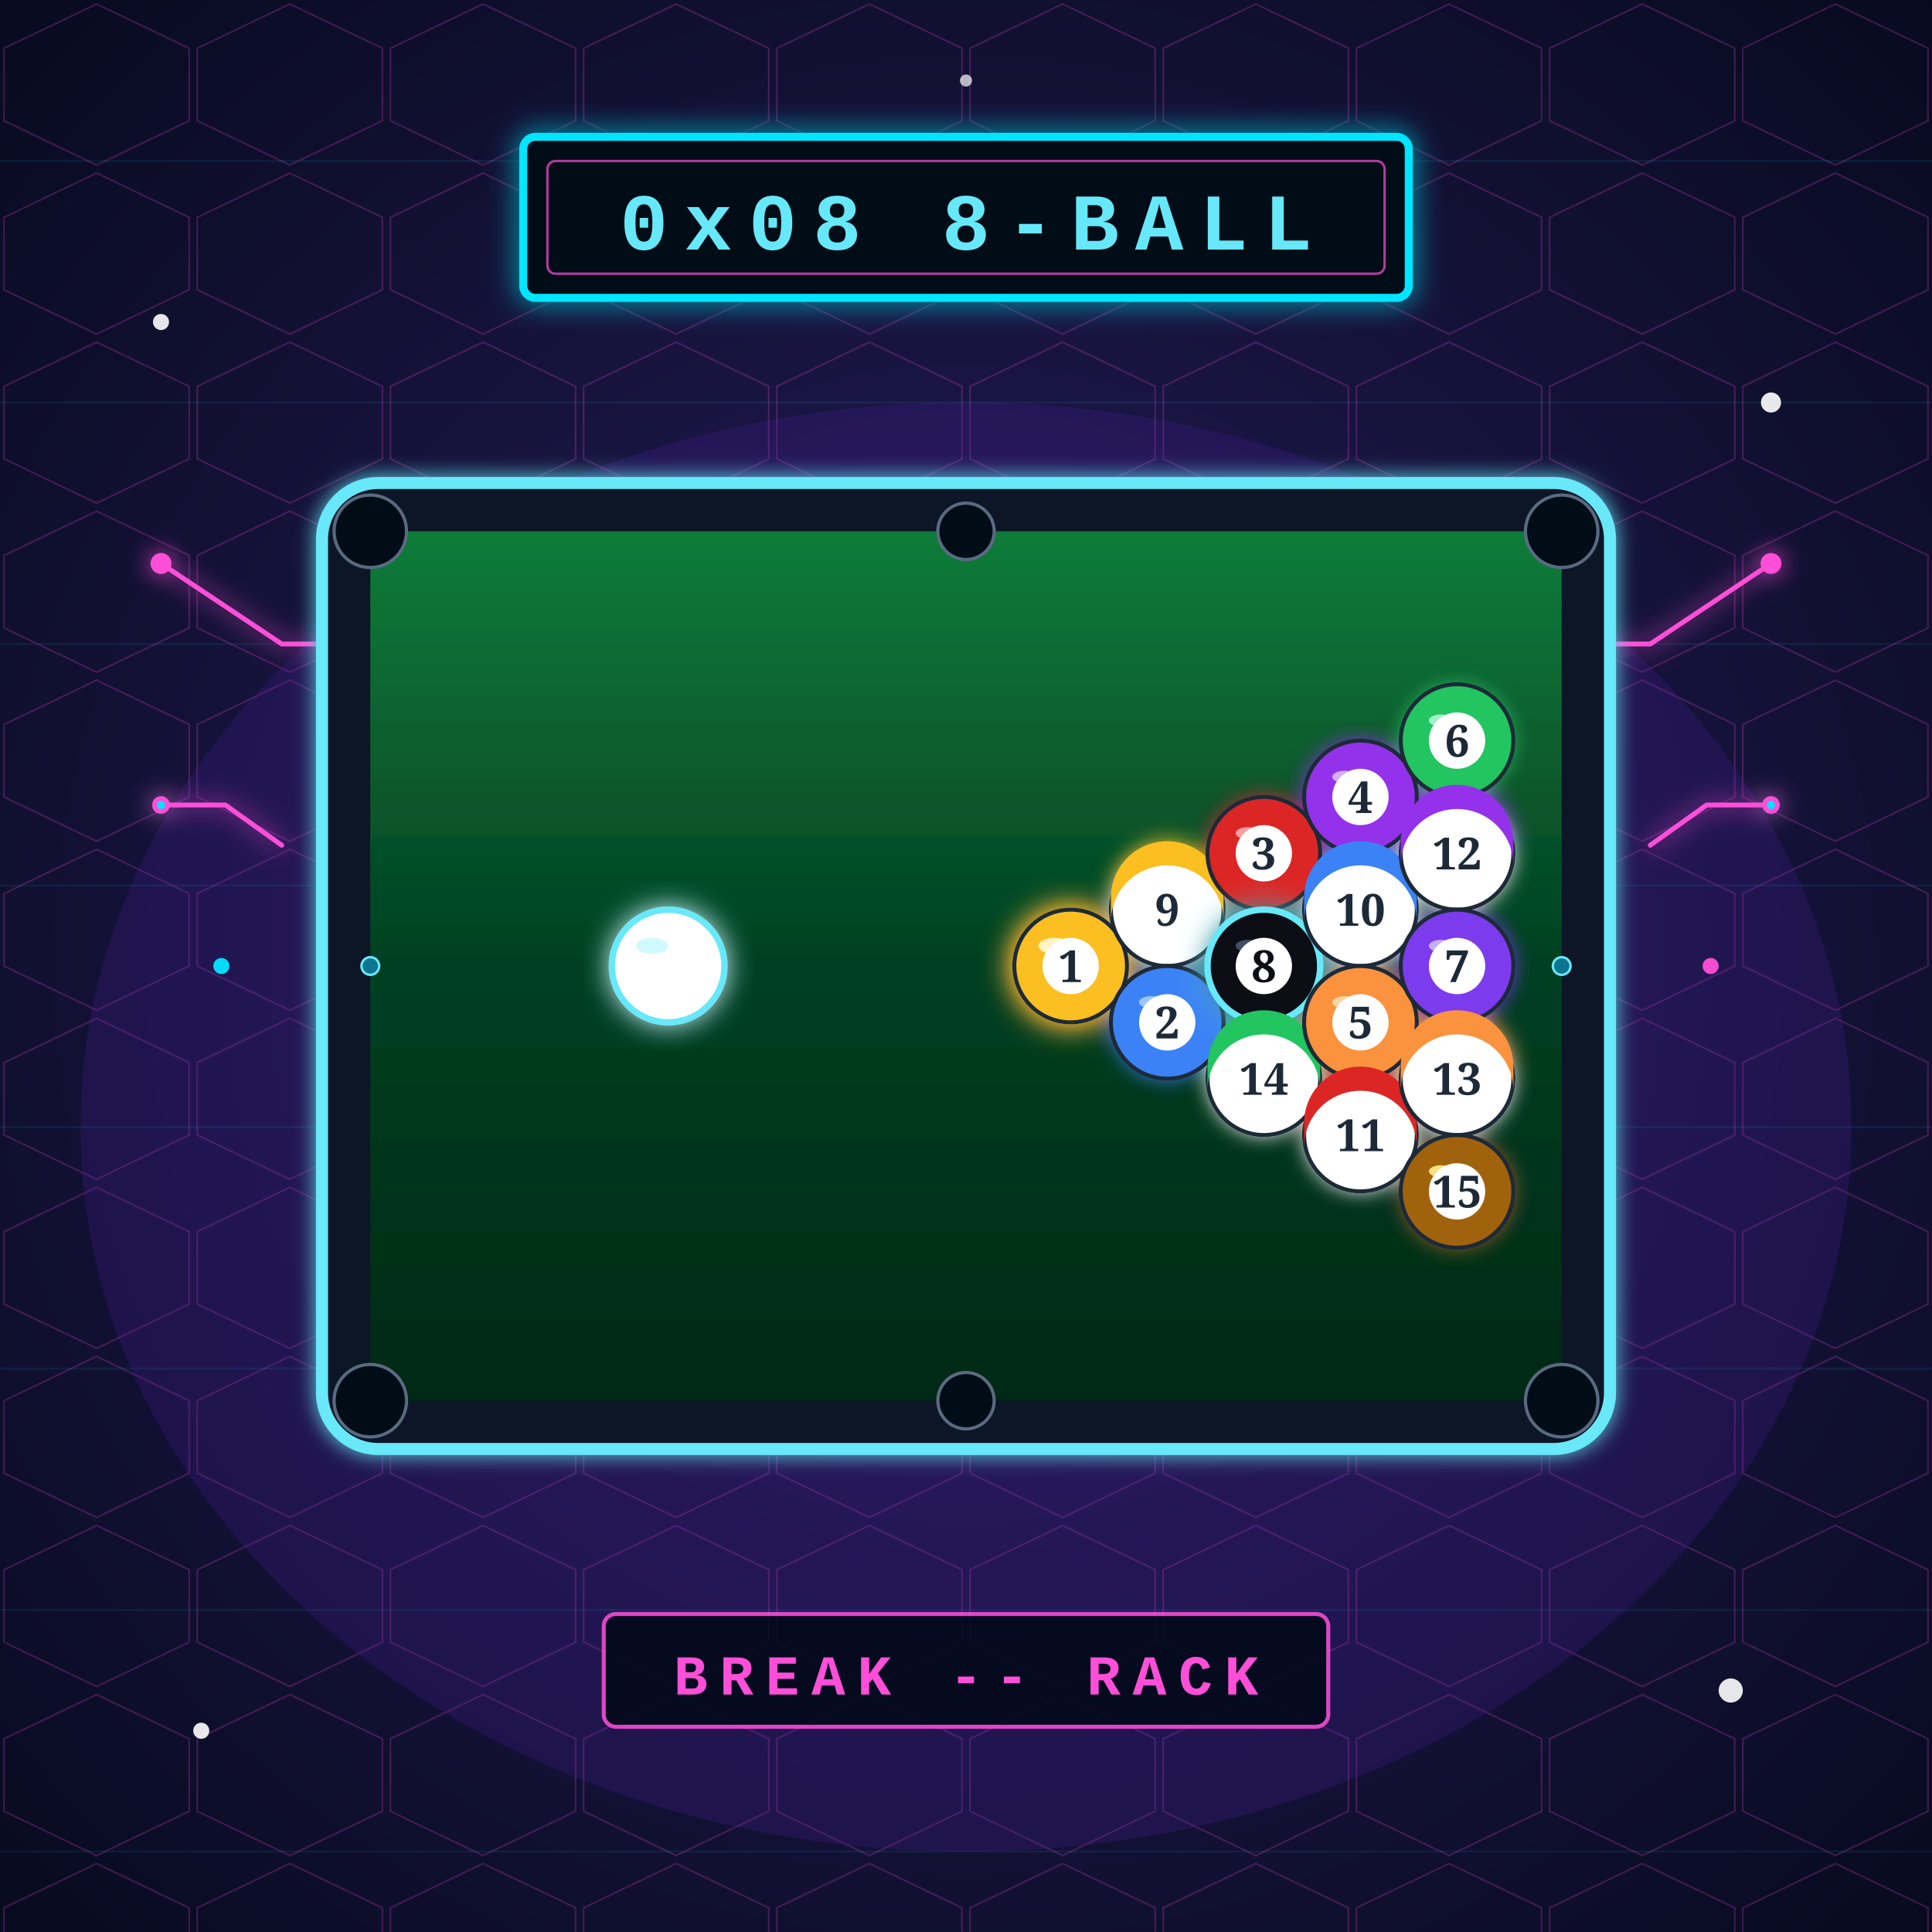
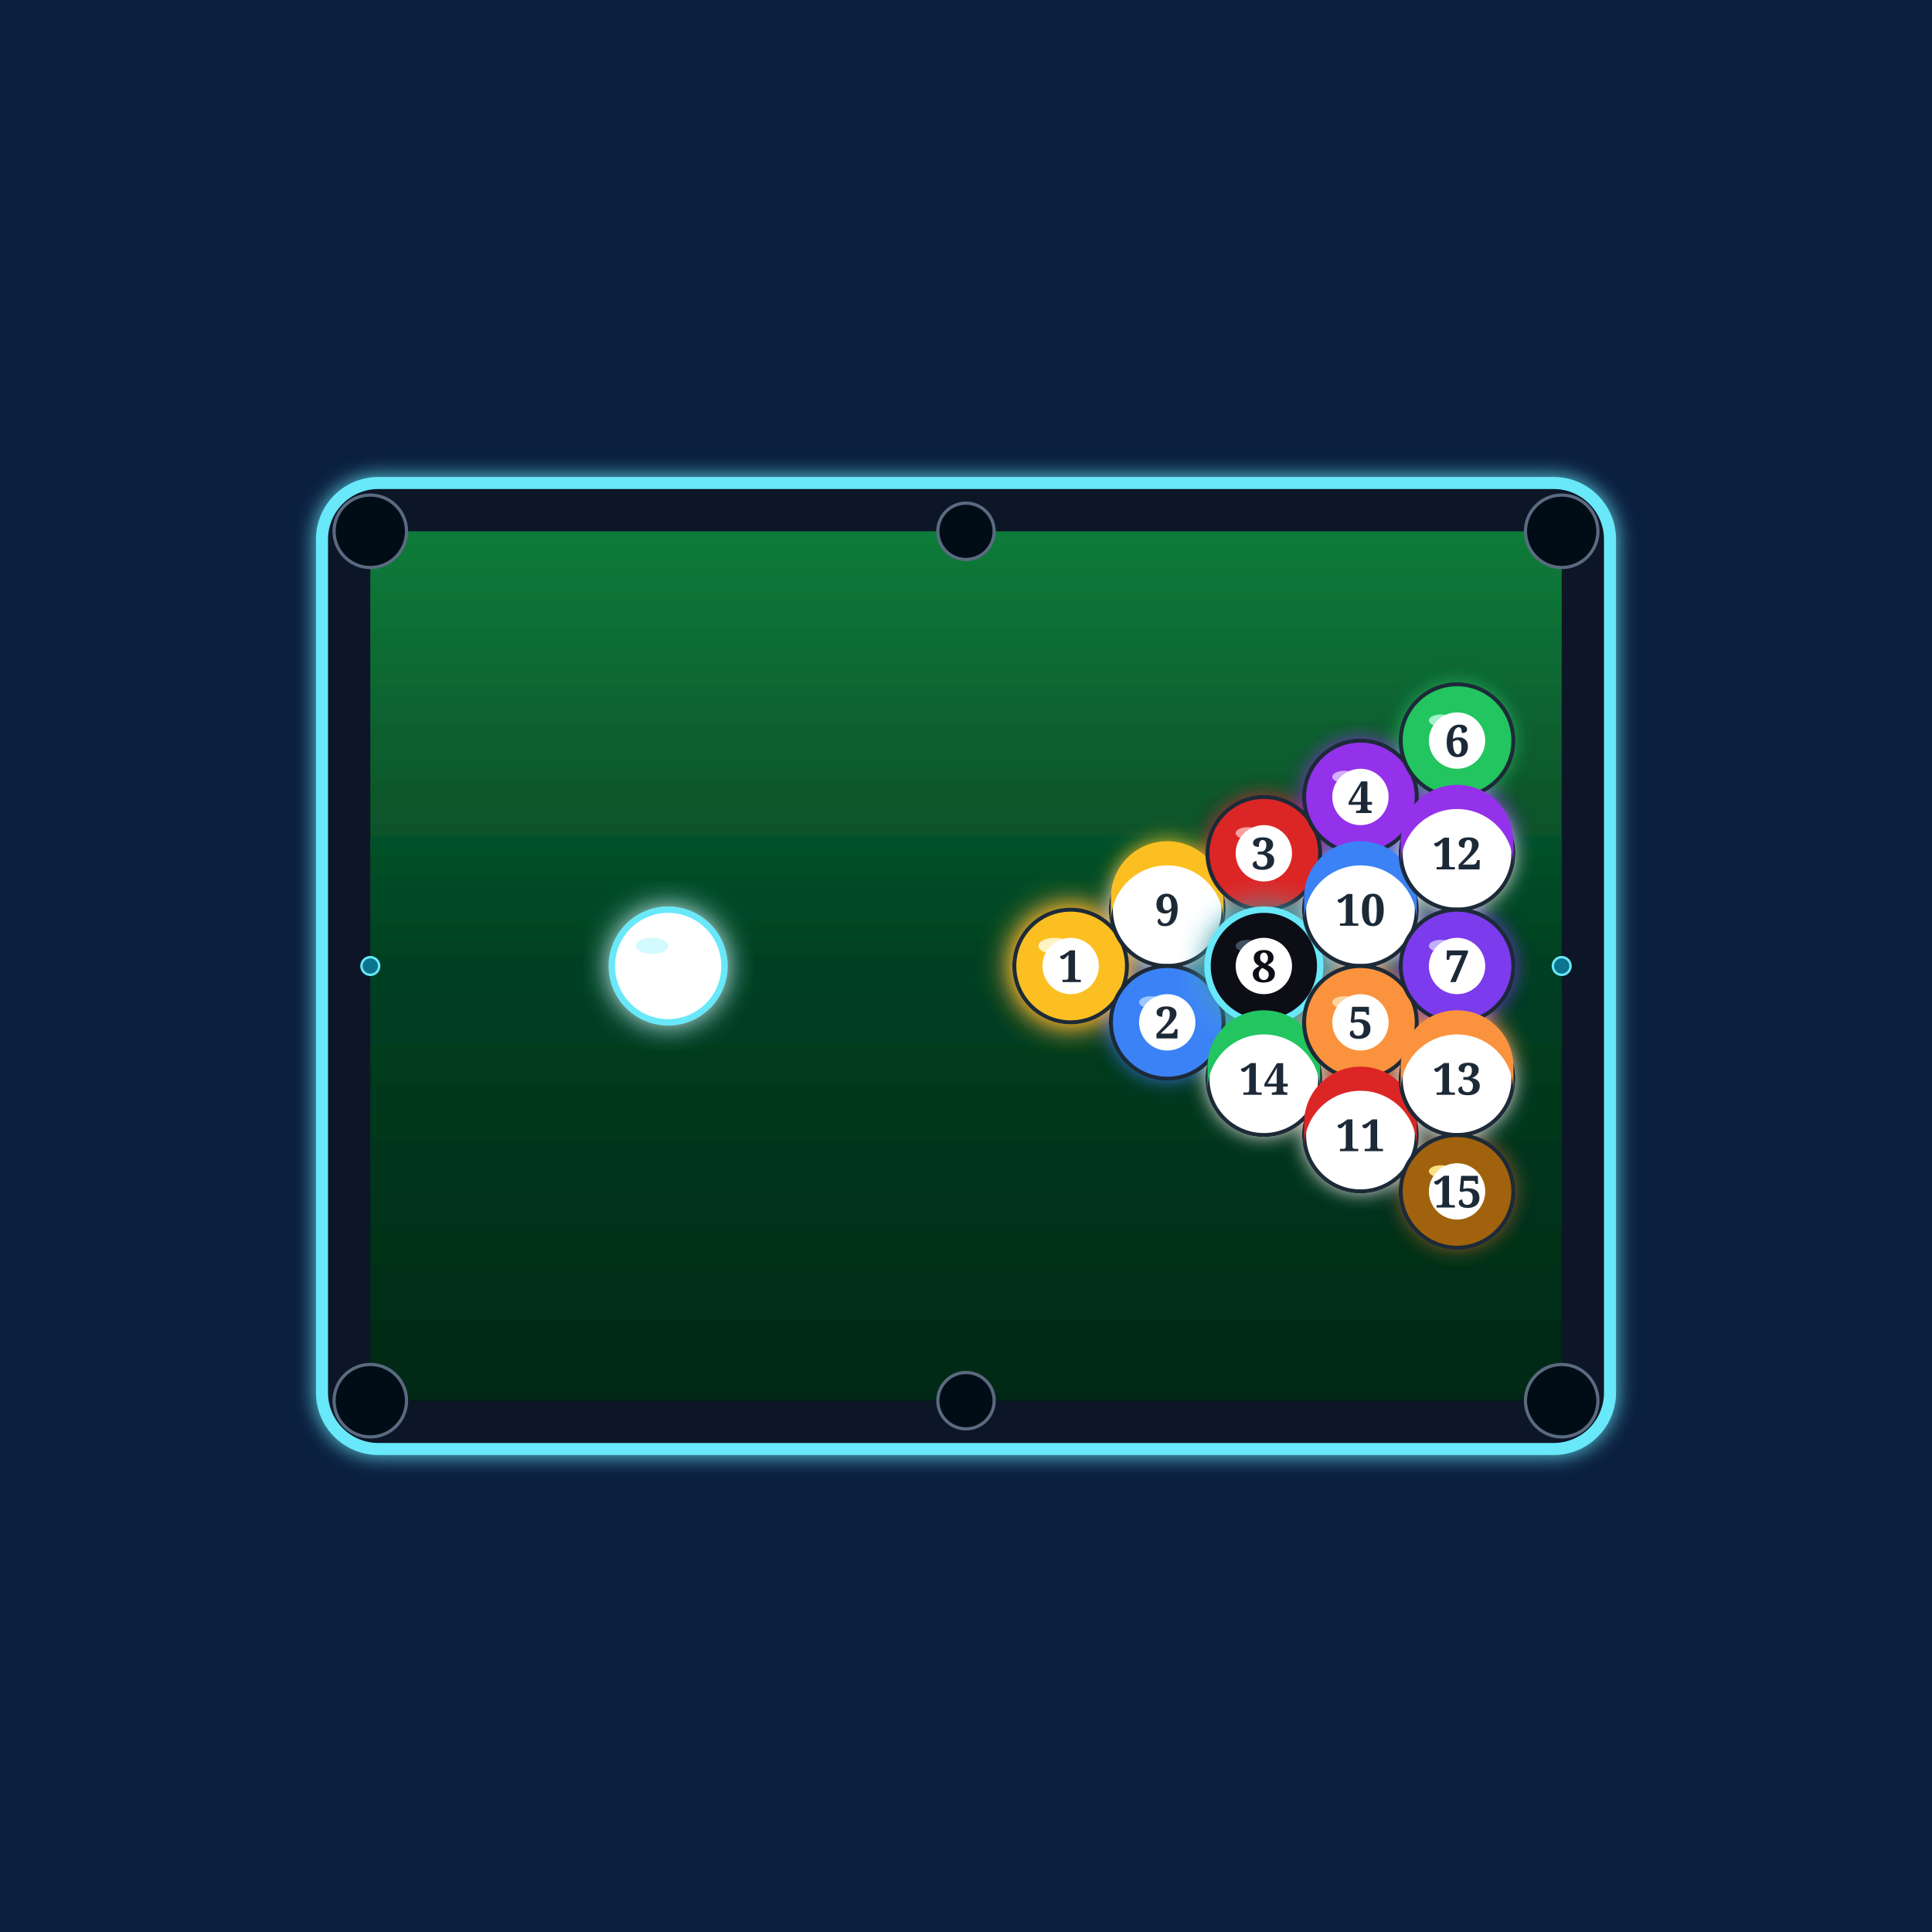
<svg xmlns="http://www.w3.org/2000/svg" viewBox="0 0 480 480" role="img" aria-label="Cyberpunk Pool Masters — neon pool table with standard 8-ball opening layout">
  <defs>
    <filter id="neonGlow" x="-15%" y="-15%" width="130%" height="130%">
      <feGaussianBlur in="SourceGraphic" stdDeviation="2.5" result="glow" />
      <feMerge>
        <feMergeNode in="glow" />
        <feMergeNode in="SourceGraphic" />
      </feMerge>
    </filter>
    <filter id="bigGlow" x="-25%" y="-25%" width="150%" height="150%">
      <feGaussianBlur in="SourceGraphic" stdDeviation="3.5" result="glow" />
      <feMerge>
        <feMergeNode in="glow" />
        <feMergeNode in="SourceGraphic" />
      </feMerge>
    </filter>
    <filter id="hotGlow" x="-30%" y="-30%" width="160%" height="160%">
      <feGaussianBlur in="SourceGraphic" stdDeviation="3" result="glow" />
      <feMerge>
        <feMergeNode in="glow" />
        <feMergeNode in="SourceGraphic" />
      </feMerge>
    </filter>
    <radialGradient id="bg" cx="50%" cy="50%" r="80%">
      <stop offset="0%" stop-color="#261c5b" />
      <stop offset="100%" stop-color="#030817" />
    </radialGradient>
    <pattern id="hexGrid" x="0" y="0" width="48" height="42" patternUnits="userSpaceOnUse">
      <polygon points="24,1 47,12 47,30 24,41 1,30 1,12" fill="none" stroke="#ff4fd8" stroke-width="0.4" opacity="0.22" />
    </pattern>
    <linearGradient id="feltCyber" x1="0" y1="0" x2="0" y2="1">
      <stop offset="0%" stop-color="#0a7c3a" />
      <stop offset="50%" stop-color="#054022" />
      <stop offset="100%" stop-color="#022814" />
    </linearGradient>
  </defs>
-   <rect width="480" height="480" fill="url(#bg)" />
-   <rect width="480" height="480" fill="url(#hexGrid)" />
-   <ellipse cx="240" cy="280" rx="220" ry="180" fill="#5b21b6" opacity="0.18" />
-   <g opacity="0.08" fill="none" stroke="#00e5ff" stroke-width="0.5">
-     <line x1="0" y1="40" x2="480" y2="40" />
-     <line x1="0" y1="100" x2="480" y2="100" />
-     <line x1="0" y1="160" x2="480" y2="160" />
-     <line x1="0" y1="220" x2="480" y2="220" />
-     <line x1="0" y1="280" x2="480" y2="280" />
-     <line x1="0" y1="340" x2="480" y2="340" />
-     <line x1="0" y1="400" x2="480" y2="400" />
-     <line x1="0" y1="460" x2="480" y2="460" />
-   </g>
-   <g fill="#ffffff">
-     <circle cx="40" cy="80" r="2" opacity="0.9" />
-     <circle cx="440" cy="100" r="2.5" opacity="0.9" />
-     <circle cx="50" cy="430" r="2" opacity="0.9" />
-     <circle cx="430" cy="420" r="3" opacity="0.9" />
-     <circle cx="240" cy="20" r="1.5" opacity="0.7" />
-     <circle cx="55" cy="240" r="2" fill="#00e5ff" opacity="0.95" />
-     <circle cx="425" cy="240" r="2" fill="#ff4fd8" opacity="0.95" />
-   </g>
-   <g transform="translate(240 56)">
-     <rect x="-110" y="-22" width="220" height="40" rx="3" fill="#000816" stroke="#00e5ff" stroke-width="2" filter="url(#bigGlow)" />
-     <rect x="-104" y="-16" width="208" height="28" rx="2" fill="none" stroke="#ff4fd8" stroke-width="0.6" opacity="0.7" />
-     <text x="0" y="6" font-family="'Courier New', Consolas, monospace" font-size="20" font-weight="900" fill="#67e8f9" text-anchor="middle" letter-spacing="4">0x08  8-BALL</text>
-   </g>
-   <g stroke="#ff4fd8" stroke-width="1.2" fill="none" stroke-linecap="round" filter="url(#hotGlow)">
-     <polyline points="40,140 70,160 88,160 96,172" />
-     <polyline points="40,200 56,200 70,210" />
-     <polyline points="440,140 410,160 392,160 384,172" />
-     <polyline points="440,200 424,200 410,210" />
-     <circle cx="40" cy="140" r="2" fill="#ff4fd8" />
-     <circle cx="40" cy="200" r="1.6" fill="#00e5ff" />
-     <circle cx="440" cy="140" r="2" fill="#ff4fd8" />
-     <circle cx="440" cy="200" r="1.6" fill="#00e5ff" />
-   </g>
+   <rect width="480" height="480" fill="#0b1f3f" />
  <g filter="url(#neonGlow)">
    <rect x="80" y="120" width="320" height="240" rx="14" fill="#0a1428" stroke="#67e8f9" stroke-width="3" />
    <rect x="92" y="132" width="296" height="216" rx="6" fill="url(#feltCyber)" />
    <g fill="#0e7490" stroke="#67e8f9" stroke-width="0.6">
      <circle cx="240" cy="132" r="2.2" />
      <circle cx="92" cy="132" r="2.2" />
      <circle cx="388" cy="132" r="2.2" />
      <circle cx="240" cy="348" r="2.2" />
      <circle cx="92" cy="348" r="2.2" />
      <circle cx="388" cy="348" r="2.2" />
      <circle cx="92" cy="240" r="2.2" />
      <circle cx="388" cy="240" r="2.2" />
    </g>
    <g>
      <circle cx="92" cy="132" r="9" fill="#000816" stroke="#5a6b80" stroke-width="0.8" />
      <circle cx="388" cy="132" r="9" fill="#000816" stroke="#5a6b80" stroke-width="0.8" />
      <circle cx="92" cy="348" r="9" fill="#000816" stroke="#5a6b80" stroke-width="0.8" />
      <circle cx="388" cy="348" r="9" fill="#000816" stroke="#5a6b80" stroke-width="0.8" />
      <circle cx="240" cy="132" r="7" fill="#000816" stroke="#5a6b80" stroke-width="0.8" />
      <circle cx="240" cy="348" r="7" fill="#000816" stroke="#5a6b80" stroke-width="0.8" />
    </g>
  </g>
  <g filter="url(#bigGlow)" transform="translate(166 240)">
    <circle r="14" fill="#ffffff" />
    <circle r="14" fill="none" stroke="#67e8f9" stroke-width="1.6" />
    <ellipse cx="-4" cy="-5" rx="4" ry="2" fill="#cffafe" opacity="0.95" />
  </g>
  <g filter="url(#neonGlow)">
    <g transform="translate(266 240)">
      <circle r="14" fill="#fbbf24" stroke="#1f2937" stroke-width="1" filter="url(#bigGlow)" />
      <ellipse cx="-4" cy="-5" rx="4" ry="2" fill="#fff5cc" opacity="0.95" />
      <circle cx="0" cy="0" r="7" fill="#ffffff" />
      <text x="0" y="4" font-family="serif, Georgia" font-size="11" font-weight="900" fill="#1f2937" text-anchor="middle">1</text>
    </g>
    <g transform="translate(290 226)">
      <circle r="14" fill="#ffffff" stroke="#1f2937" stroke-width="1" />
      <path d="M -14,-3 A 14,14 0 0 1 14,-3 L 14,3 A 14,14 0 0 0 -14,3 Z" fill="#fbbf24" />
      <circle cx="0" cy="0" r="7" fill="#ffffff" />
      <text x="0" y="4" font-family="serif, Georgia" font-size="11" font-weight="900" fill="#1f2937" text-anchor="middle">9</text>
    </g>
    <g transform="translate(290 254)">
      <circle r="14" fill="#3b82f6" stroke="#1f2937" stroke-width="1" />
      <ellipse cx="-4" cy="-5" rx="3" ry="1.5" fill="#a3c9ff" opacity="0.95" />
      <circle cx="0" cy="0" r="7" fill="#ffffff" />
      <text x="0" y="4" font-family="serif, Georgia" font-size="11" font-weight="900" fill="#1f2937" text-anchor="middle">2</text>
    </g>
    <g transform="translate(314 212)">
      <circle r="14" fill="#dc2626" stroke="#1f2937" stroke-width="1" />
      <ellipse cx="-4" cy="-5" rx="3" ry="1.5" fill="#fca5a5" opacity="0.95" />
      <circle cx="0" cy="0" r="7" fill="#ffffff" />
      <text x="0" y="4" font-family="serif, Georgia" font-size="11" font-weight="900" fill="#1f2937" text-anchor="middle">3</text>
    </g>
    <g transform="translate(314 240)">
      <circle r="14" fill="#0a0a14" stroke="#67e8f9" stroke-width="1.6" filter="url(#bigGlow)" />
      <ellipse cx="-4" cy="-5" rx="3" ry="1.5" fill="#5a6b80" opacity="0.7" />
      <circle cx="0" cy="0" r="7" fill="#ffffff" />
      <text x="0" y="4" font-family="serif, Georgia" font-size="11" font-weight="900" fill="#0a0a14" text-anchor="middle">8</text>
    </g>
    <g transform="translate(314 268)">
      <circle r="14" fill="#ffffff" stroke="#1f2937" stroke-width="1" />
      <path d="M -14,-3 A 14,14 0 0 1 14,-3 L 14,3 A 14,14 0 0 0 -14,3 Z" fill="#22c55e" />
      <circle cx="0" cy="0" r="7" fill="#ffffff" />
      <text x="0" y="4" font-family="serif, Georgia" font-size="11" font-weight="900" fill="#1f2937" text-anchor="middle">14</text>
    </g>
    <g transform="translate(338 198)">
      <circle r="14" fill="#9333ea" stroke="#1f2937" stroke-width="1" />
      <ellipse cx="-4" cy="-5" rx="3" ry="1.5" fill="#d8b4fe" opacity="0.95" />
      <circle cx="0" cy="0" r="7" fill="#ffffff" />
      <text x="0" y="4" font-family="serif, Georgia" font-size="11" font-weight="900" fill="#1f2937" text-anchor="middle">4</text>
    </g>
    <g transform="translate(338 226)">
      <circle r="14" fill="#ffffff" stroke="#1f2937" stroke-width="1" />
      <path d="M -14,-3 A 14,14 0 0 1 14,-3 L 14,3 A 14,14 0 0 0 -14,3 Z" fill="#3b82f6" />
      <circle cx="0" cy="0" r="7" fill="#ffffff" />
      <text x="0" y="4" font-family="serif, Georgia" font-size="11" font-weight="900" fill="#1f2937" text-anchor="middle">10</text>
    </g>
    <g transform="translate(338 254)">
      <circle r="14" fill="#fb923c" stroke="#1f2937" stroke-width="1" />
      <ellipse cx="-4" cy="-5" rx="3" ry="1.5" fill="#fbd9a8" opacity="0.95" />
      <circle cx="0" cy="0" r="7" fill="#ffffff" />
      <text x="0" y="4" font-family="serif, Georgia" font-size="11" font-weight="900" fill="#1f2937" text-anchor="middle">5</text>
    </g>
    <g transform="translate(338 282)">
      <circle r="14" fill="#ffffff" stroke="#1f2937" stroke-width="1" />
      <path d="M -14,-3 A 14,14 0 0 1 14,-3 L 14,3 A 14,14 0 0 0 -14,3 Z" fill="#dc2626" />
      <circle cx="0" cy="0" r="7" fill="#ffffff" />
      <text x="0" y="4" font-family="serif, Georgia" font-size="11" font-weight="900" fill="#1f2937" text-anchor="middle">11</text>
    </g>
    <g transform="translate(362 184)">
      <circle r="14" fill="#22c55e" stroke="#1f2937" stroke-width="1" />
      <ellipse cx="-4" cy="-5" rx="3" ry="1.5" fill="#a7f3d0" opacity="0.95" />
      <circle cx="0" cy="0" r="7" fill="#ffffff" />
      <text x="0" y="4" font-family="serif, Georgia" font-size="11" font-weight="900" fill="#1f2937" text-anchor="middle">6</text>
    </g>
    <g transform="translate(362 212)">
      <circle r="14" fill="#ffffff" stroke="#1f2937" stroke-width="1" />
      <path d="M -14,-3 A 14,14 0 0 1 14,-3 L 14,3 A 14,14 0 0 0 -14,3 Z" fill="#9333ea" />
      <circle cx="0" cy="0" r="7" fill="#ffffff" />
      <text x="0" y="4" font-family="serif, Georgia" font-size="11" font-weight="900" fill="#1f2937" text-anchor="middle">12</text>
    </g>
    <g transform="translate(362 240)">
      <circle r="14" fill="#7c3aed" stroke="#1f2937" stroke-width="1" />
      <ellipse cx="-4" cy="-5" rx="3" ry="1.5" fill="#c4b5fd" opacity="0.95" />
      <circle cx="0" cy="0" r="7" fill="#ffffff" />
      <text x="0" y="4" font-family="serif, Georgia" font-size="11" font-weight="900" fill="#1f2937" text-anchor="middle">7</text>
    </g>
    <g transform="translate(362 268)">
      <circle r="14" fill="#ffffff" stroke="#1f2937" stroke-width="1" />
      <path d="M -14,-3 A 14,14 0 0 1 14,-3 L 14,3 A 14,14 0 0 0 -14,3 Z" fill="#fb923c" />
      <circle cx="0" cy="0" r="7" fill="#ffffff" />
      <text x="0" y="4" font-family="serif, Georgia" font-size="11" font-weight="900" fill="#1f2937" text-anchor="middle">13</text>
    </g>
    <g transform="translate(362 296)">
      <circle r="14" fill="#a16207" stroke="#1f2937" stroke-width="1" />
      <ellipse cx="-4" cy="-5" rx="3" ry="1.5" fill="#fde68a" opacity="0.95" />
      <circle cx="0" cy="0" r="7" fill="#ffffff" />
      <text x="0" y="4" font-family="serif, Georgia" font-size="11" font-weight="900" fill="#1f2937" text-anchor="middle">15</text>
    </g>
  </g>
-   <g transform="translate(240 415)">
-     <rect x="-90" y="-14" width="180" height="28" rx="3" fill="#000816" stroke="#ff4fd8" stroke-width="1" opacity="0.85" />
-     <text x="0" y="6" font-family="'Courier New', Consolas, monospace" font-size="14" font-weight="700" fill="#ff4fd8" text-anchor="middle" letter-spacing="3">BREAK  --  RACK</text>
-   </g>
</svg>
